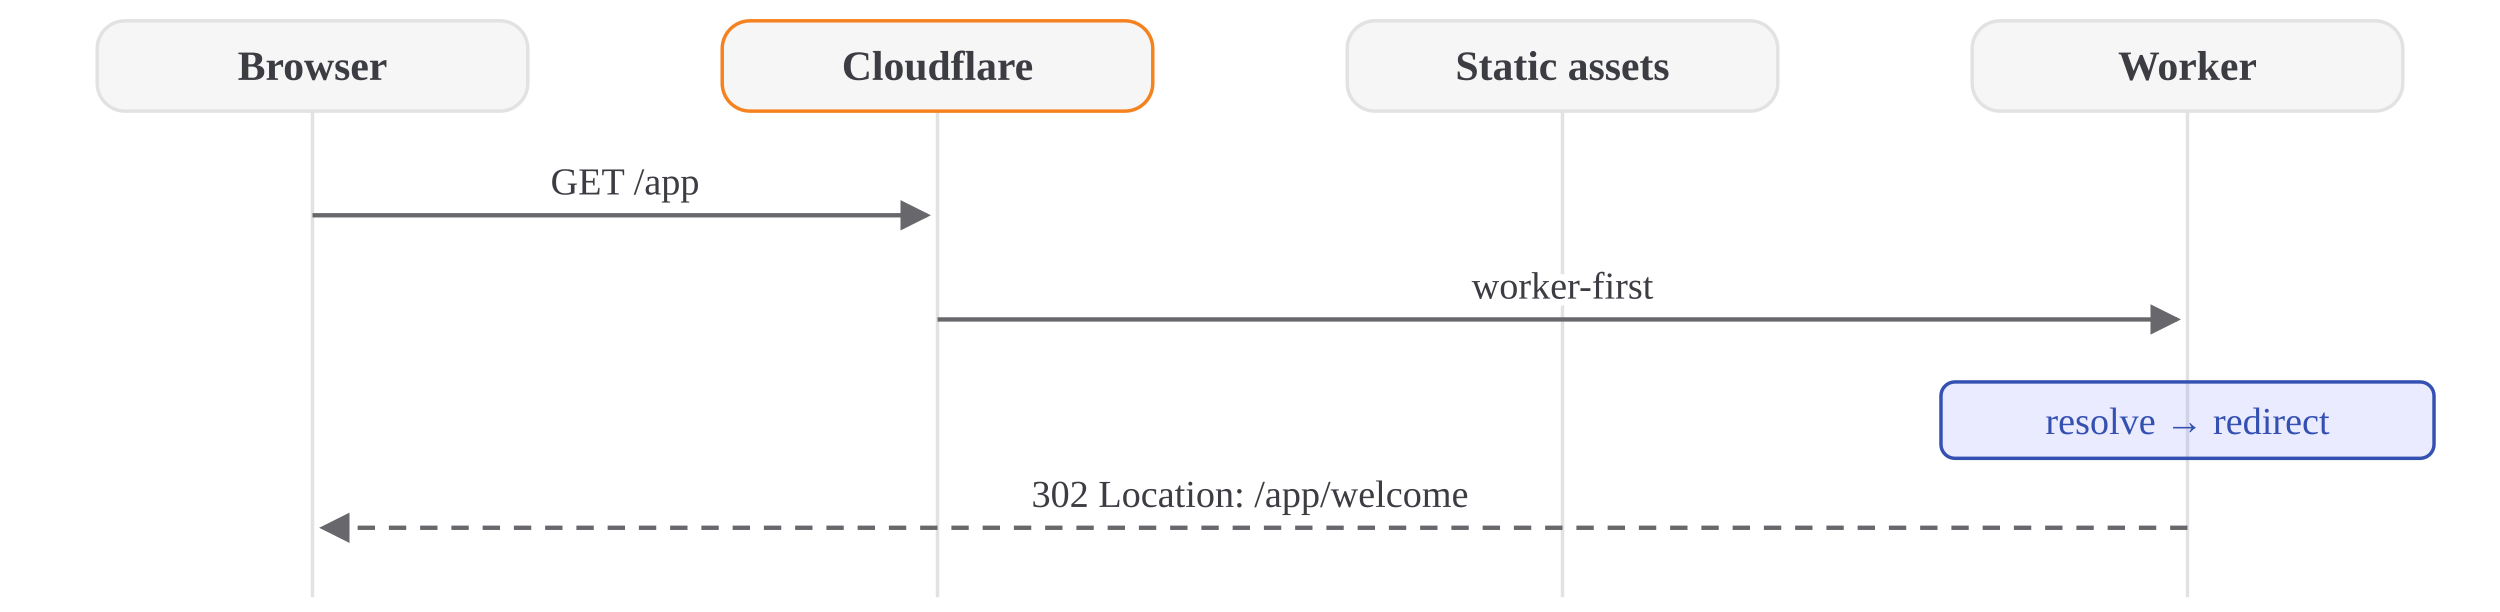
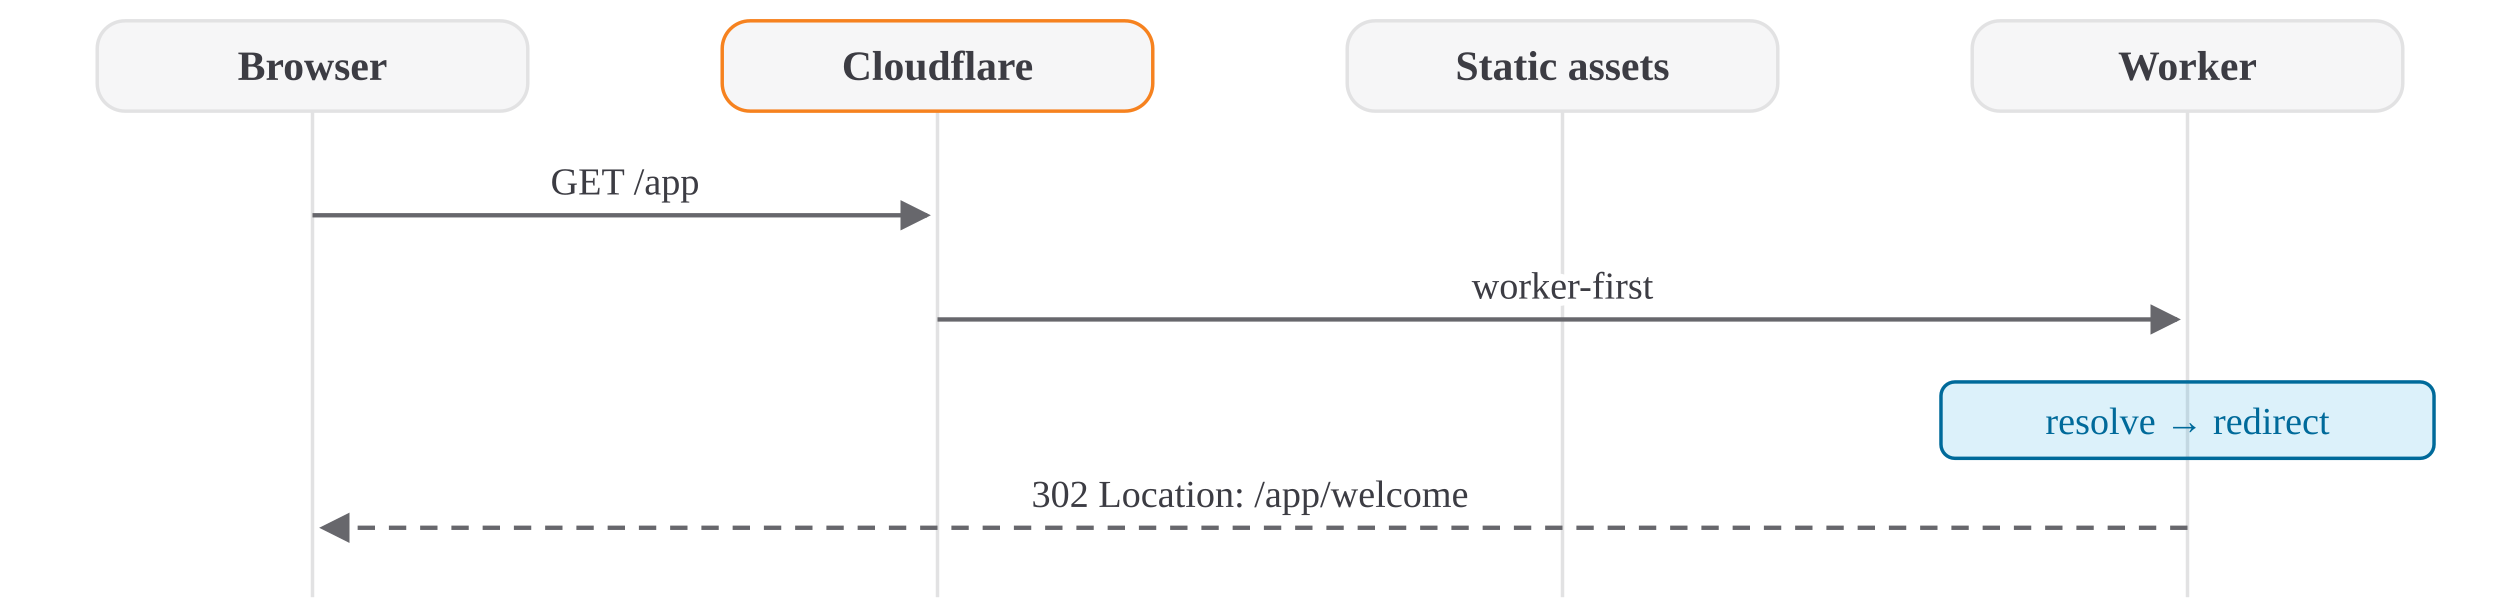
<svg xmlns="http://www.w3.org/2000/svg" viewBox="0 0 720 176" width="100%" style="max-width: 720px" role="img" aria-label="App redirect, 302: the browser requests /app; Cloudflare runs the worker first; the worker resolves a redirect verdict and answers 302 with Location /app/welcome, fetching nothing from static assets.">
  <style>
    @media (prefers-color-scheme: dark) {
      svg:root {
        color-scheme: dark;
        --vp-c-bg: #1b1b1f;
        --vp-c-bg-soft: #202127;
        --vp-c-divider: #2e2e32;
        --vp-c-text-1: #dfdfd6;
        --vp-c-text-2: #98989f;
-         --vp-c-brand-1: #a8b1ff;
-         --vp-c-brand-soft: rgba(100, 108, 255, 0.16);
+         --vp-c-brand-1: #29abe6;
+         --vp-c-brand-soft: rgba(0, 152, 220, 0.16);
      }
    }
  </style>
  <defs>
    <marker id="arr-seq-4" viewBox="0 0 8 8" refX="7" refY="4" markerWidth="7" markerHeight="7" orient="auto-start-reverse">
      <path d="M0 0L8 4L0 8z" fill="var(--vp-c-text-2, #67676c)" />
    </marker>
  </defs>
  <g font-family="var(--vp-font-family-base, ui-sans-serif, system-ui, sans-serif)">
    <line x1="90" y1="32" x2="90" y2="172" stroke="var(--vp-c-divider, #e2e2e3)" />
    <rect x="28" y="6" width="124" height="26" rx="8" fill="var(--vp-c-bg-soft, #f6f6f7)" stroke="var(--vp-c-divider, #e2e2e3)" />
    <text x="90" y="23" font-size="12" font-weight="600" fill="var(--vp-c-text-1, #3c3c43)" text-anchor="middle">Browser</text>
    <line x1="270" y1="32" x2="270" y2="172" stroke="var(--vp-c-divider, #e2e2e3)" />
    <rect data-brand="cloudflare" x="208" y="6" width="124" height="26" rx="8" fill="var(--vp-c-bg-soft, #f6f6f7)" stroke="#f6821f" />
    <text x="270" y="23" font-size="12" font-weight="600" fill="var(--vp-c-text-1, #3c3c43)" text-anchor="middle">Cloudflare</text>
    <line x1="450" y1="32" x2="450" y2="172" stroke="var(--vp-c-divider, #e2e2e3)" />
    <rect x="388" y="6" width="124" height="26" rx="8" fill="var(--vp-c-bg-soft, #f6f6f7)" stroke="var(--vp-c-divider, #e2e2e3)" />
    <text x="450" y="23" font-size="12" font-weight="600" fill="var(--vp-c-text-1, #3c3c43)" text-anchor="middle">Static assets</text>
    <line x1="630" y1="32" x2="630" y2="172" stroke="var(--vp-c-divider, #e2e2e3)" />
    <rect x="568" y="6" width="124" height="26" rx="8" fill="var(--vp-c-bg-soft, #f6f6f7)" stroke="var(--vp-c-divider, #e2e2e3)" />
    <text x="630" y="23" font-size="12" font-weight="600" fill="var(--vp-c-text-1, #3c3c43)" text-anchor="middle">Worker</text>
    <line x1="90" y1="62" x2="267" y2="62" stroke="var(--vp-c-text-2, #67676c)" stroke-width="1.25" marker-end="url(#arr-seq-4)" />
    <text x="180" y="56" font-size="11" fill="var(--vp-c-text-1, #3c3c43)" text-anchor="middle" stroke="var(--vp-c-bg, #ffffff)" stroke-width="4" stroke-linejoin="round" paint-order="stroke">GET /app</text>
    <line x1="270" y1="92" x2="627" y2="92" stroke="var(--vp-c-text-2, #67676c)" stroke-width="1.25" marker-end="url(#arr-seq-4)" />
    <text x="450" y="86" font-size="11" fill="var(--vp-c-text-1, #3c3c43)" text-anchor="middle" stroke="var(--vp-c-bg, #ffffff)" stroke-width="4" stroke-linejoin="round" paint-order="stroke">worker-first</text>
-     <rect x="559" y="110" width="142" height="22" rx="4" fill="var(--vp-c-brand-soft, rgba(100,108,255,0.14))" stroke="var(--vp-c-brand-1, #3451b2)" />
-     <text x="630" y="125" font-size="11" font-family="var(--vp-font-family-mono, ui-monospace, monospace)" fill="var(--vp-c-brand-1, #3451b2)" text-anchor="middle">resolve → redirect</text>
+     <rect x="559" y="110" width="142" height="22" rx="4" fill="var(--vp-c-brand-soft, rgba(0,152,220,0.14))" stroke="var(--vp-c-brand-1, #006a9a)" />
+     <text x="630" y="125" font-size="11" font-family="var(--vp-font-family-mono, ui-monospace, monospace)" fill="var(--vp-c-brand-1, #006a9a)" text-anchor="middle">resolve → redirect</text>
    <line x1="630" y1="152" x2="93" y2="152" stroke="var(--vp-c-text-2, #67676c)" stroke-width="1.25" stroke-dasharray="5 4" marker-end="url(#arr-seq-4)" />
    <text x="360" y="146" font-size="11" fill="var(--vp-c-text-1, #3c3c43)" text-anchor="middle" stroke="var(--vp-c-bg, #ffffff)" stroke-width="4" stroke-linejoin="round" paint-order="stroke">302 Location: /app/welcome</text>
  </g>
</svg>
